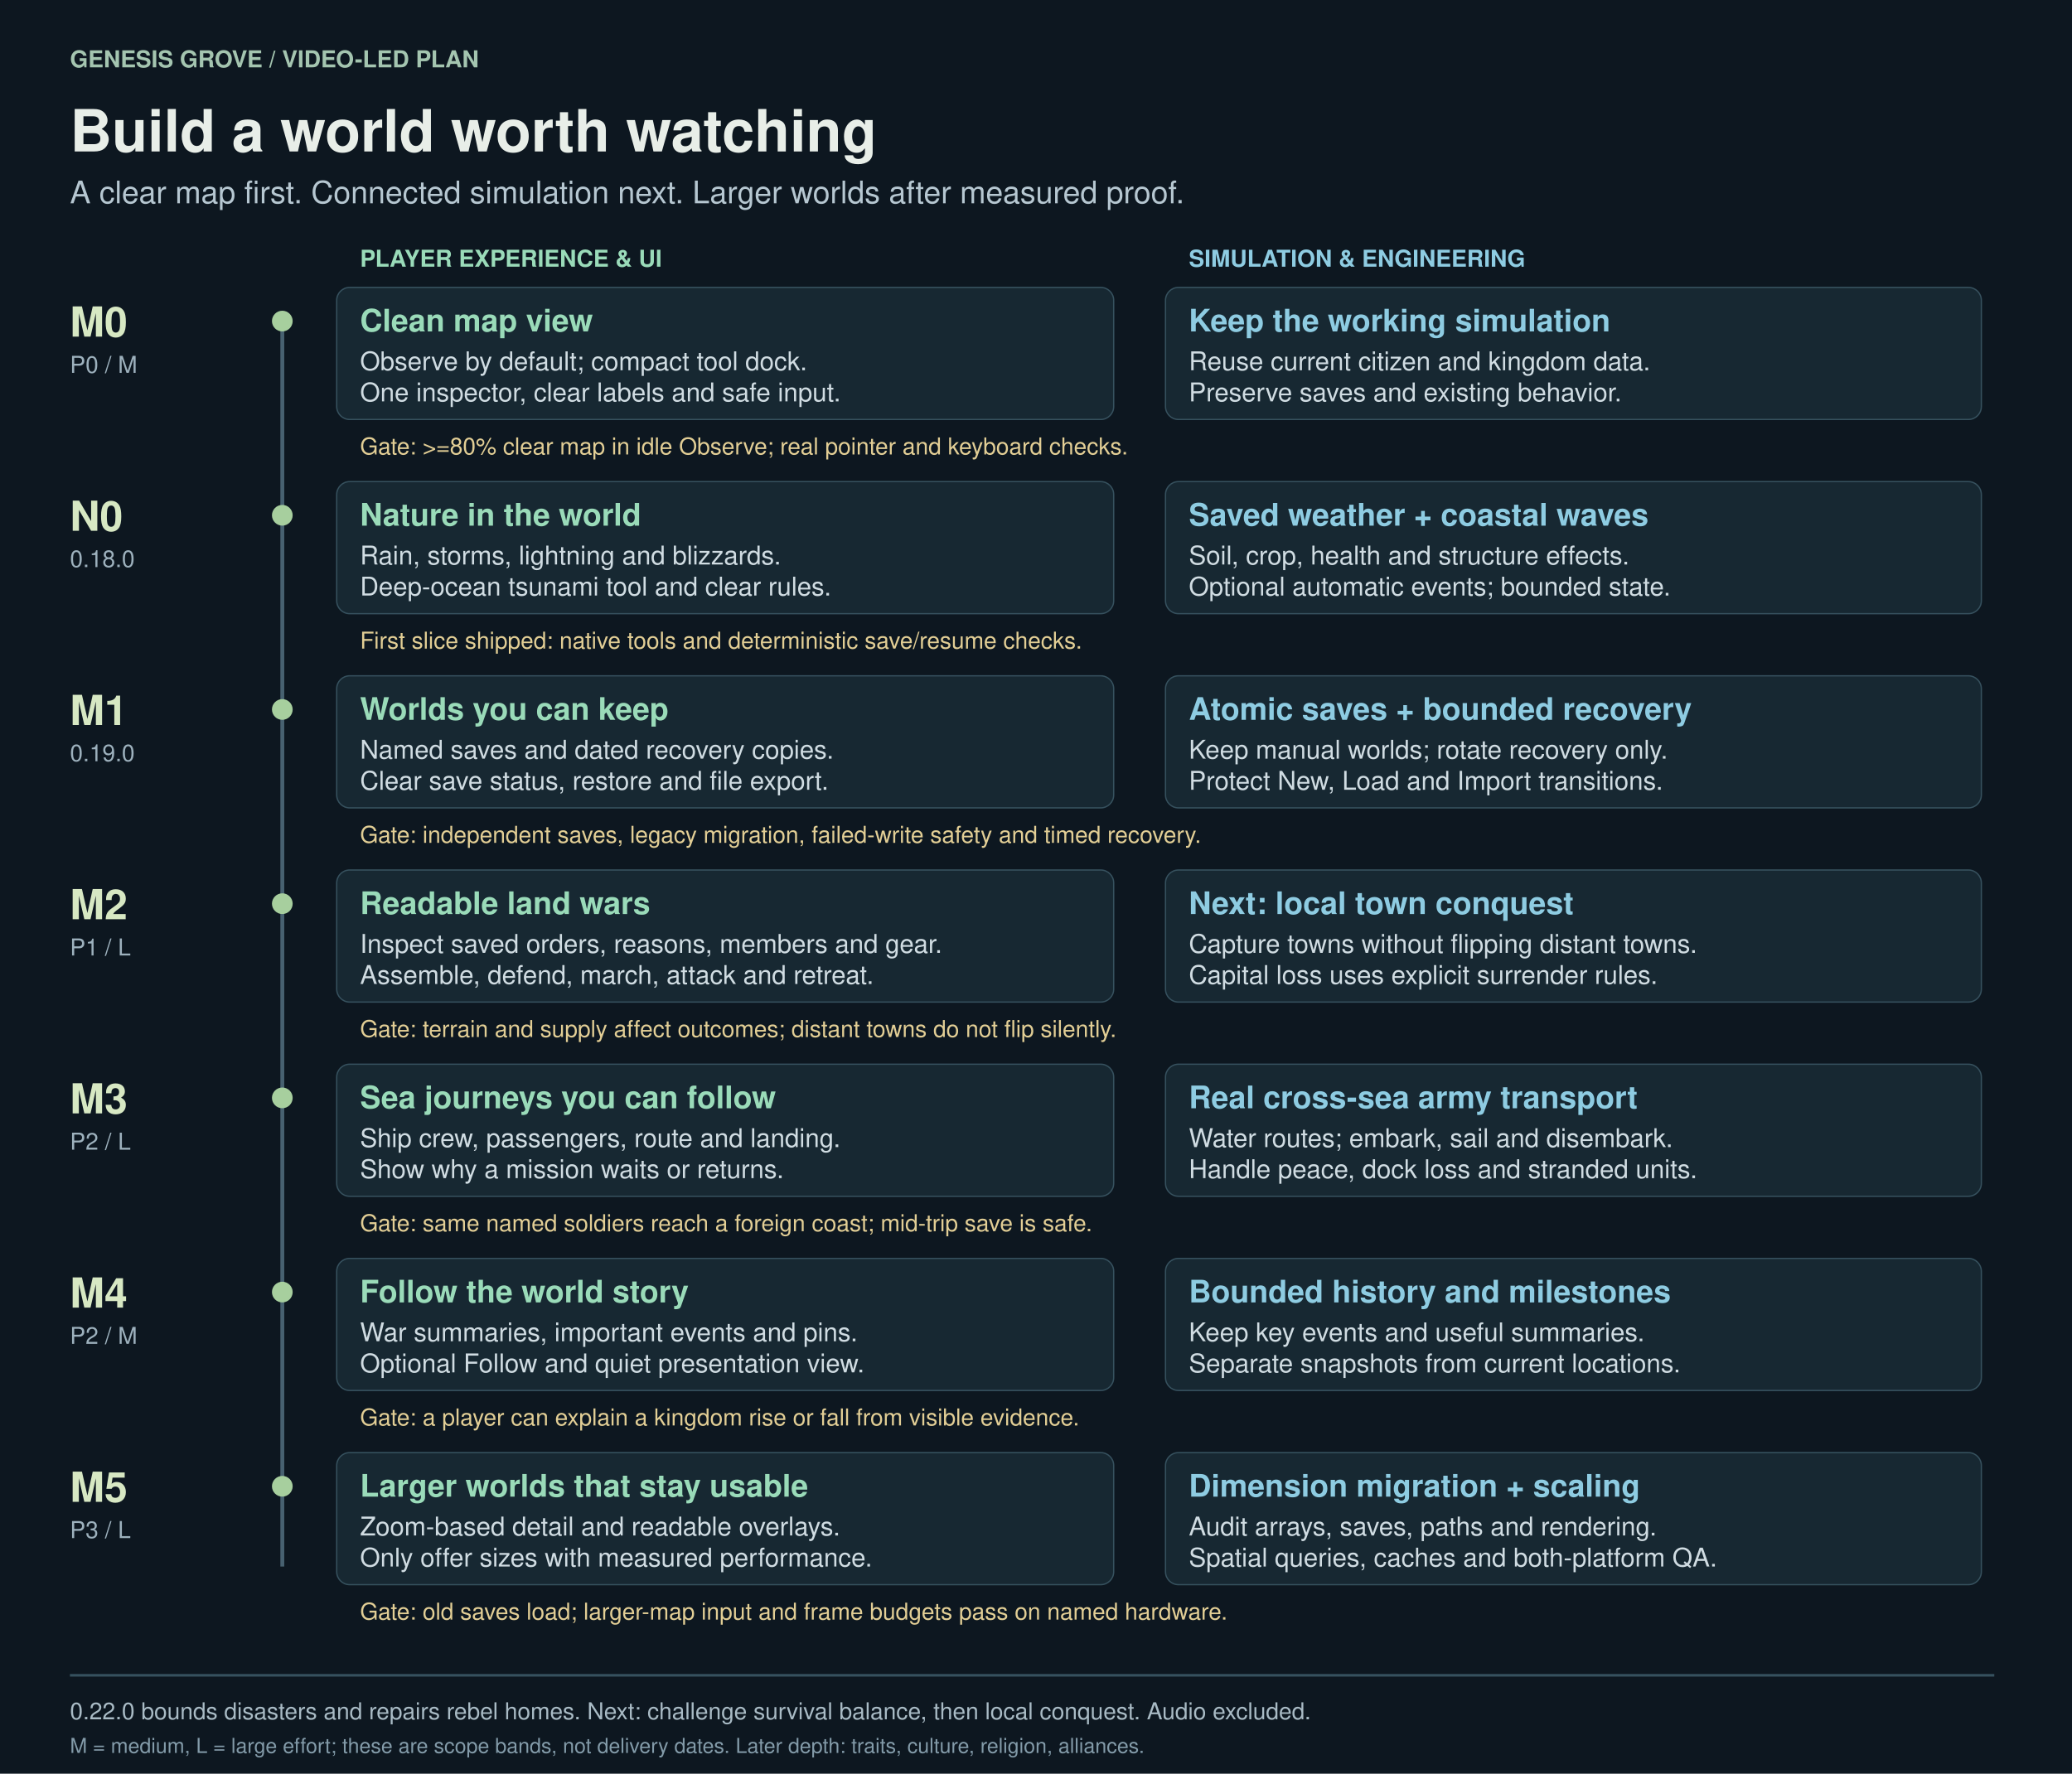
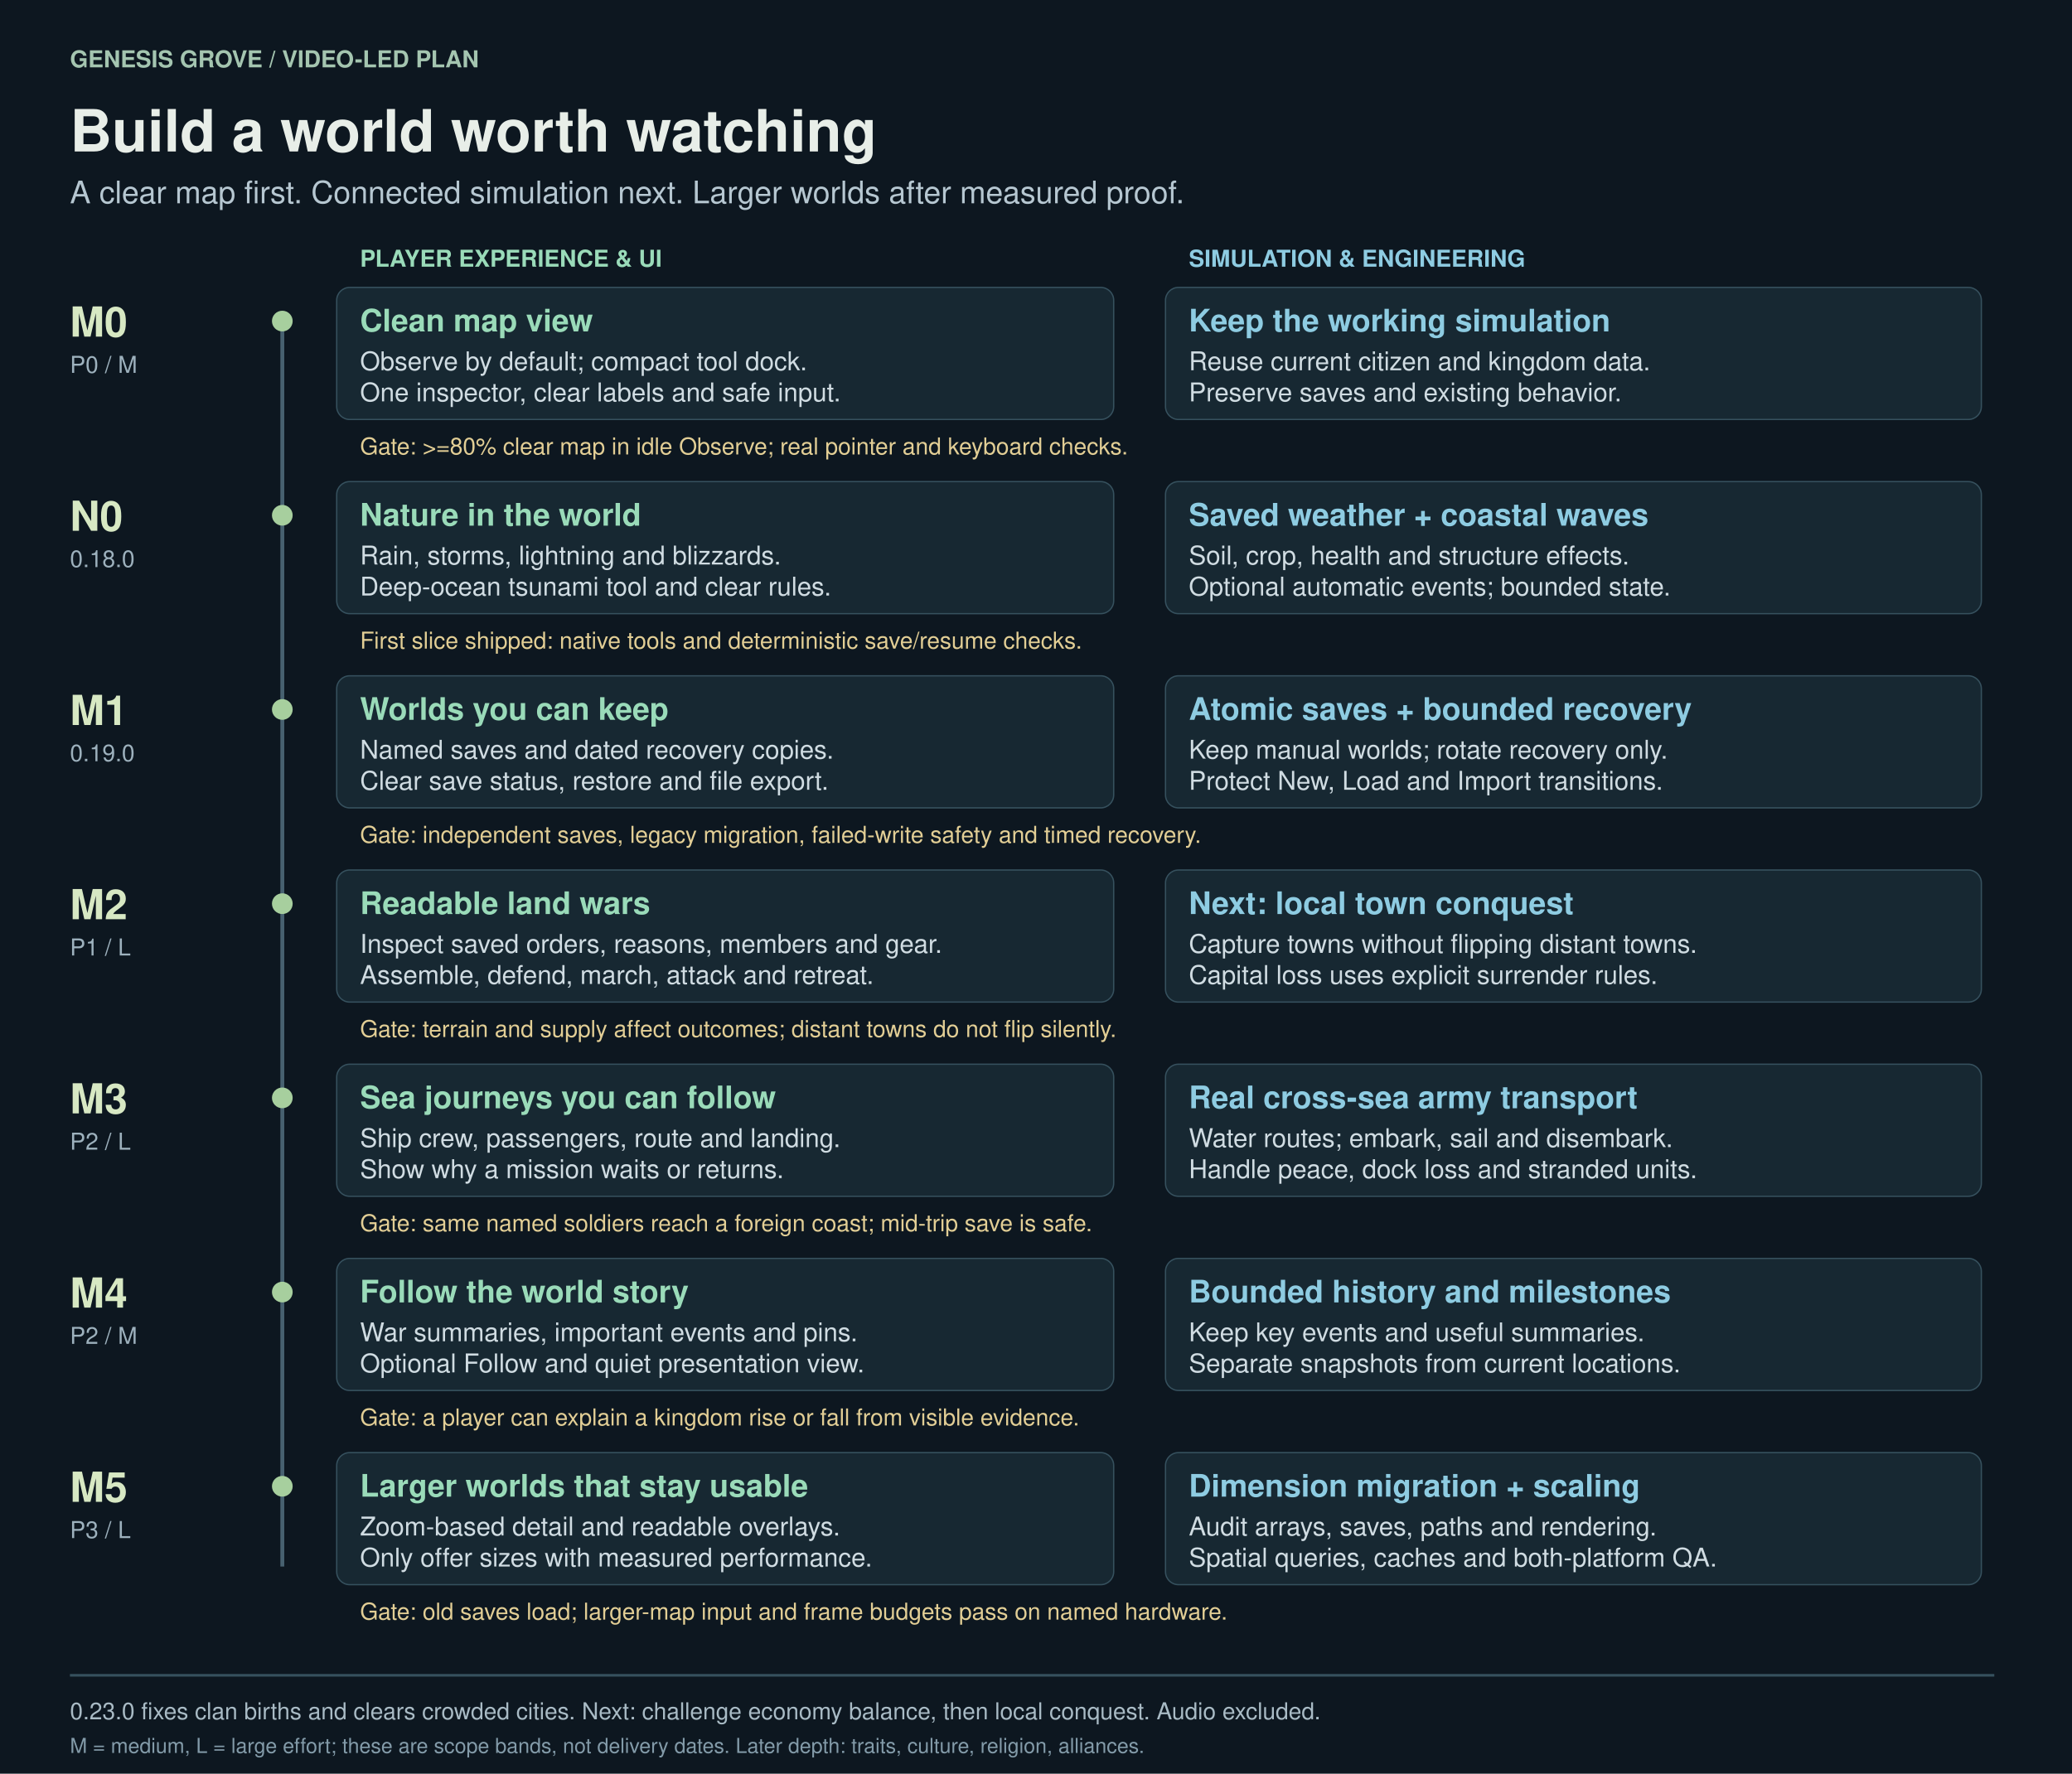
<svg xmlns="http://www.w3.org/2000/svg" width="1600" height="1370" viewBox="0 0 1600 1370" role="img">
  <rect width="1600" height="1370" fill="#0d1720" />
  <text x="54" y="52" font-family="Helvetica,Arial,sans-serif" font-size="18" font-weight="700" fill="#a4c5b0">GENESIS GROVE / VIDEO-LED PLAN</text>
  <text x="54" y="117" font-family="Helvetica,Arial,sans-serif" font-size="45" font-weight="700" fill="#e8eee8">Build a world worth watching</text>
  <text x="54" y="157" font-family="Helvetica,Arial,sans-serif" font-size="24" font-weight="400" fill="#b6c7d1">A clear map first. Connected simulation next. Larger worlds after measured proof.</text>
  <text x="278" y="206" font-family="Helvetica,Arial,sans-serif" font-size="18" font-weight="700" fill="#9adbb9">PLAYER EXPERIENCE &amp; UI</text>
  <text x="918" y="206" font-family="Helvetica,Arial,sans-serif" font-size="18" font-weight="700" fill="#8ecce2">SIMULATION &amp; ENGINEERING</text>
  <polyline points="218,245 218,1210" fill="none" stroke="#476170" stroke-width="3" />
  <circle cx="218" cy="248" r="8" fill="#a7cf9e" />
  <text x="54" y="260" font-family="Helvetica,Arial,sans-serif" font-size="32" font-weight="700" fill="#d7e8c3">M0</text>
  <text x="54" y="288" font-family="Helvetica,Arial,sans-serif" font-size="18" font-weight="400" fill="#9db1bd">P0 / M</text>
  <rect x="260" y="222" width="600" height="102" rx="10" fill="#172832" stroke="#36515e" />
  <text x="278" y="256" font-family="Helvetica,Arial,sans-serif" font-size="24" font-weight="700" fill="#9adbb9">Clean map view</text>
  <text x="278" y="286" font-family="Helvetica,Arial,sans-serif" font-size="20" font-weight="400" fill="#d0dce2">Observe by default; compact tool dock.</text>
  <text x="278" y="310" font-family="Helvetica,Arial,sans-serif" font-size="20" font-weight="400" fill="#d0dce2">One inspector, clear labels and safe input.</text>
  <rect x="900" y="222" width="630" height="102" rx="10" fill="#172832" stroke="#36515e" />
  <text x="918" y="256" font-family="Helvetica,Arial,sans-serif" font-size="24" font-weight="700" fill="#8ecce2">Keep the working simulation</text>
  <text x="918" y="286" font-family="Helvetica,Arial,sans-serif" font-size="20" font-weight="400" fill="#d0dce2">Reuse current citizen and kingdom data.</text>
  <text x="918" y="310" font-family="Helvetica,Arial,sans-serif" font-size="20" font-weight="400" fill="#d0dce2">Preserve saves and existing behavior.</text>
  <text x="278" y="351" font-family="Helvetica,Arial,sans-serif" font-size="18" font-weight="400" fill="#e2ce95">Gate: &gt;=80% clear map in idle Observe; real pointer and keyboard checks.</text>
  <circle cx="218" cy="398" r="8" fill="#a7cf9e" />
  <text x="54" y="410" font-family="Helvetica,Arial,sans-serif" font-size="32" font-weight="700" fill="#d7e8c3">N0</text>
  <text x="54" y="438" font-family="Helvetica,Arial,sans-serif" font-size="18" font-weight="400" fill="#9db1bd">0.18.0</text>
  <rect x="260" y="372" width="600" height="102" rx="10" fill="#172832" stroke="#36515e" />
  <text x="278" y="406" font-family="Helvetica,Arial,sans-serif" font-size="24" font-weight="700" fill="#9adbb9">Nature in the world</text>
  <text x="278" y="436" font-family="Helvetica,Arial,sans-serif" font-size="20" font-weight="400" fill="#d0dce2">Rain, storms, lightning and blizzards.</text>
  <text x="278" y="460" font-family="Helvetica,Arial,sans-serif" font-size="20" font-weight="400" fill="#d0dce2">Deep-ocean tsunami tool and clear rules.</text>
  <rect x="900" y="372" width="630" height="102" rx="10" fill="#172832" stroke="#36515e" />
  <text x="918" y="406" font-family="Helvetica,Arial,sans-serif" font-size="24" font-weight="700" fill="#8ecce2">Saved weather + coastal waves</text>
  <text x="918" y="436" font-family="Helvetica,Arial,sans-serif" font-size="20" font-weight="400" fill="#d0dce2">Soil, crop, health and structure effects.</text>
  <text x="918" y="460" font-family="Helvetica,Arial,sans-serif" font-size="20" font-weight="400" fill="#d0dce2">Optional automatic events; bounded state.</text>
  <text x="278" y="501" font-family="Helvetica,Arial,sans-serif" font-size="18" font-weight="400" fill="#e2ce95">First slice shipped: native tools and deterministic save/resume checks.</text>
  <circle cx="218" cy="548" r="8" fill="#a7cf9e" />
  <text x="54" y="560" font-family="Helvetica,Arial,sans-serif" font-size="32" font-weight="700" fill="#d7e8c3">M1</text>
  <text x="54" y="588" font-family="Helvetica,Arial,sans-serif" font-size="18" font-weight="400" fill="#9db1bd">0.19.0</text>
  <rect x="260" y="522" width="600" height="102" rx="10" fill="#172832" stroke="#36515e" />
  <text x="278" y="556" font-family="Helvetica,Arial,sans-serif" font-size="24" font-weight="700" fill="#9adbb9">Worlds you can keep</text>
  <text x="278" y="586" font-family="Helvetica,Arial,sans-serif" font-size="20" font-weight="400" fill="#d0dce2">Named saves and dated recovery copies.</text>
  <text x="278" y="610" font-family="Helvetica,Arial,sans-serif" font-size="20" font-weight="400" fill="#d0dce2">Clear save status, restore and file export.</text>
  <rect x="900" y="522" width="630" height="102" rx="10" fill="#172832" stroke="#36515e" />
  <text x="918" y="556" font-family="Helvetica,Arial,sans-serif" font-size="24" font-weight="700" fill="#8ecce2">Atomic saves + bounded recovery</text>
  <text x="918" y="586" font-family="Helvetica,Arial,sans-serif" font-size="20" font-weight="400" fill="#d0dce2">Keep manual worlds; rotate recovery only.</text>
  <text x="918" y="610" font-family="Helvetica,Arial,sans-serif" font-size="20" font-weight="400" fill="#d0dce2">Protect New, Load and Import transitions.</text>
  <text x="278" y="651" font-family="Helvetica,Arial,sans-serif" font-size="18" font-weight="400" fill="#e2ce95">Gate: independent saves, legacy migration, failed-write safety and timed recovery.</text>
  <circle cx="218" cy="698" r="8" fill="#a7cf9e" />
  <text x="54" y="710" font-family="Helvetica,Arial,sans-serif" font-size="32" font-weight="700" fill="#d7e8c3">M2</text>
  <text x="54" y="738" font-family="Helvetica,Arial,sans-serif" font-size="18" font-weight="400" fill="#9db1bd">P1 / L</text>
  <rect x="260" y="672" width="600" height="102" rx="10" fill="#172832" stroke="#36515e" />
  <text x="278" y="706" font-family="Helvetica,Arial,sans-serif" font-size="24" font-weight="700" fill="#9adbb9">Readable land wars</text>
  <text x="278" y="736" font-family="Helvetica,Arial,sans-serif" font-size="20" font-weight="400" fill="#d0dce2">Inspect saved orders, reasons, members and gear.</text>
  <text x="278" y="760" font-family="Helvetica,Arial,sans-serif" font-size="20" font-weight="400" fill="#d0dce2">Assemble, defend, march, attack and retreat.</text>
  <rect x="900" y="672" width="630" height="102" rx="10" fill="#172832" stroke="#36515e" />
  <text x="918" y="706" font-family="Helvetica,Arial,sans-serif" font-size="24" font-weight="700" fill="#8ecce2">Next: local town conquest</text>
  <text x="918" y="736" font-family="Helvetica,Arial,sans-serif" font-size="20" font-weight="400" fill="#d0dce2">Capture towns without flipping distant towns.</text>
  <text x="918" y="760" font-family="Helvetica,Arial,sans-serif" font-size="20" font-weight="400" fill="#d0dce2">Capital loss uses explicit surrender rules.</text>
  <text x="278" y="801" font-family="Helvetica,Arial,sans-serif" font-size="18" font-weight="400" fill="#e2ce95">Gate: terrain and supply affect outcomes; distant towns do not flip silently.</text>
  <circle cx="218" cy="848" r="8" fill="#a7cf9e" />
  <text x="54" y="860" font-family="Helvetica,Arial,sans-serif" font-size="32" font-weight="700" fill="#d7e8c3">M3</text>
  <text x="54" y="888" font-family="Helvetica,Arial,sans-serif" font-size="18" font-weight="400" fill="#9db1bd">P2 / L</text>
  <rect x="260" y="822" width="600" height="102" rx="10" fill="#172832" stroke="#36515e" />
  <text x="278" y="856" font-family="Helvetica,Arial,sans-serif" font-size="24" font-weight="700" fill="#9adbb9">Sea journeys you can follow</text>
  <text x="278" y="886" font-family="Helvetica,Arial,sans-serif" font-size="20" font-weight="400" fill="#d0dce2">Ship crew, passengers, route and landing.</text>
  <text x="278" y="910" font-family="Helvetica,Arial,sans-serif" font-size="20" font-weight="400" fill="#d0dce2">Show why a mission waits or returns.</text>
  <rect x="900" y="822" width="630" height="102" rx="10" fill="#172832" stroke="#36515e" />
  <text x="918" y="856" font-family="Helvetica,Arial,sans-serif" font-size="24" font-weight="700" fill="#8ecce2">Real cross-sea army transport</text>
  <text x="918" y="886" font-family="Helvetica,Arial,sans-serif" font-size="20" font-weight="400" fill="#d0dce2">Water routes; embark, sail and disembark.</text>
  <text x="918" y="910" font-family="Helvetica,Arial,sans-serif" font-size="20" font-weight="400" fill="#d0dce2">Handle peace, dock loss and stranded units.</text>
  <text x="278" y="951" font-family="Helvetica,Arial,sans-serif" font-size="18" font-weight="400" fill="#e2ce95">Gate: same named soldiers reach a foreign coast; mid-trip save is safe.</text>
  <circle cx="218" cy="998" r="8" fill="#a7cf9e" />
  <text x="54" y="1010" font-family="Helvetica,Arial,sans-serif" font-size="32" font-weight="700" fill="#d7e8c3">M4</text>
  <text x="54" y="1038" font-family="Helvetica,Arial,sans-serif" font-size="18" font-weight="400" fill="#9db1bd">P2 / M</text>
  <rect x="260" y="972" width="600" height="102" rx="10" fill="#172832" stroke="#36515e" />
  <text x="278" y="1006" font-family="Helvetica,Arial,sans-serif" font-size="24" font-weight="700" fill="#9adbb9">Follow the world story</text>
  <text x="278" y="1036" font-family="Helvetica,Arial,sans-serif" font-size="20" font-weight="400" fill="#d0dce2">War summaries, important events and pins.</text>
  <text x="278" y="1060" font-family="Helvetica,Arial,sans-serif" font-size="20" font-weight="400" fill="#d0dce2">Optional Follow and quiet presentation view.</text>
  <rect x="900" y="972" width="630" height="102" rx="10" fill="#172832" stroke="#36515e" />
  <text x="918" y="1006" font-family="Helvetica,Arial,sans-serif" font-size="24" font-weight="700" fill="#8ecce2">Bounded history and milestones</text>
  <text x="918" y="1036" font-family="Helvetica,Arial,sans-serif" font-size="20" font-weight="400" fill="#d0dce2">Keep key events and useful summaries.</text>
  <text x="918" y="1060" font-family="Helvetica,Arial,sans-serif" font-size="20" font-weight="400" fill="#d0dce2">Separate snapshots from current locations.</text>
  <text x="278" y="1101" font-family="Helvetica,Arial,sans-serif" font-size="18" font-weight="400" fill="#e2ce95">Gate: a player can explain a kingdom rise or fall from visible evidence.</text>
  <circle cx="218" cy="1148" r="8" fill="#a7cf9e" />
  <text x="54" y="1160" font-family="Helvetica,Arial,sans-serif" font-size="32" font-weight="700" fill="#d7e8c3">M5</text>
  <text x="54" y="1188" font-family="Helvetica,Arial,sans-serif" font-size="18" font-weight="400" fill="#9db1bd">P3 / L</text>
  <rect x="260" y="1122" width="600" height="102" rx="10" fill="#172832" stroke="#36515e" />
  <text x="278" y="1156" font-family="Helvetica,Arial,sans-serif" font-size="24" font-weight="700" fill="#9adbb9">Larger worlds that stay usable</text>
  <text x="278" y="1186" font-family="Helvetica,Arial,sans-serif" font-size="20" font-weight="400" fill="#d0dce2">Zoom-based detail and readable overlays.</text>
  <text x="278" y="1210" font-family="Helvetica,Arial,sans-serif" font-size="20" font-weight="400" fill="#d0dce2">Only offer sizes with measured performance.</text>
  <rect x="900" y="1122" width="630" height="102" rx="10" fill="#172832" stroke="#36515e" />
  <text x="918" y="1156" font-family="Helvetica,Arial,sans-serif" font-size="24" font-weight="700" fill="#8ecce2">Dimension migration + scaling</text>
  <text x="918" y="1186" font-family="Helvetica,Arial,sans-serif" font-size="20" font-weight="400" fill="#d0dce2">Audit arrays, saves, paths and rendering.</text>
  <text x="918" y="1210" font-family="Helvetica,Arial,sans-serif" font-size="20" font-weight="400" fill="#d0dce2">Spatial queries, caches and both-platform QA.</text>
  <text x="278" y="1251" font-family="Helvetica,Arial,sans-serif" font-size="18" font-weight="400" fill="#e2ce95">Gate: old saves load; larger-map input and frame budgets pass on named hardware.</text>
  <polyline points="54,1294 1540,1294" fill="none" stroke="#36515e" stroke-width="2" />
-   <text x="54" y="1328" font-family="Helvetica,Arial,sans-serif" font-size="18" font-weight="400" fill="#a9bbc5">0.22.0 bounds disasters and repairs rebel homes. Next: challenge survival balance, then local conquest. Audio excluded.</text>
+   <text x="54" y="1328" font-family="Helvetica,Arial,sans-serif" font-size="18" font-weight="400" fill="#a9bbc5">0.23.0 fixes clan births and clears crowded cities. Next: challenge economy balance, then local conquest. Audio excluded.</text>
  <text x="54" y="1354" font-family="Helvetica,Arial,sans-serif" font-size="16" font-weight="400" fill="#839ba9">M = medium, L = large effort; these are scope bands, not delivery dates. Later depth: traits, culture, religion, alliances.</text>
</svg>
